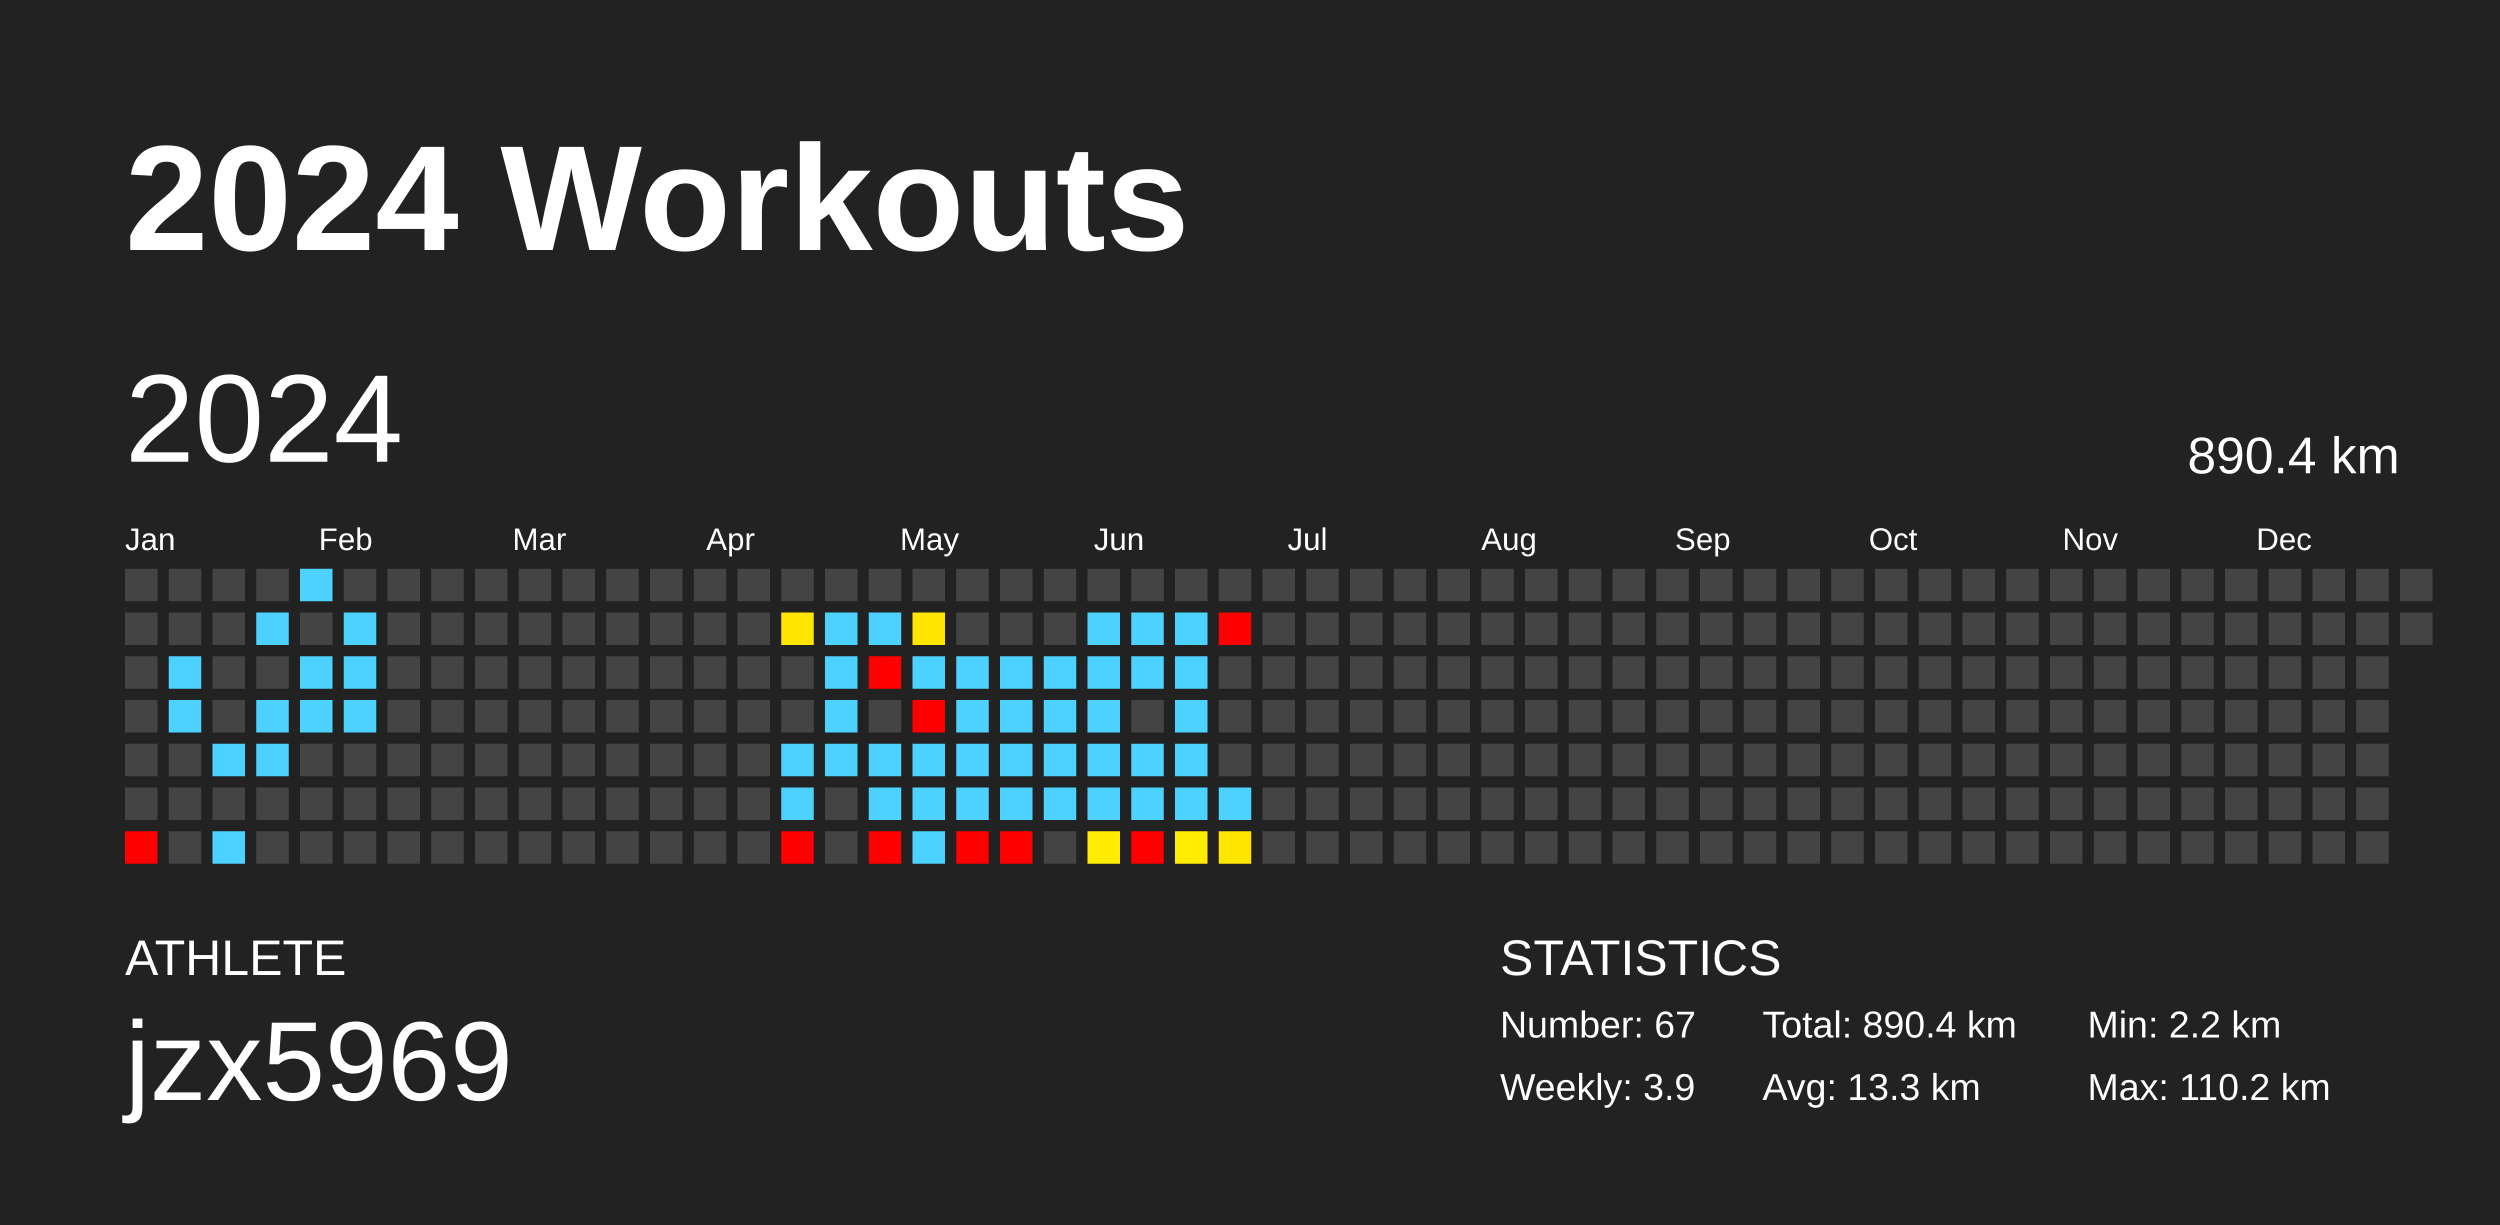
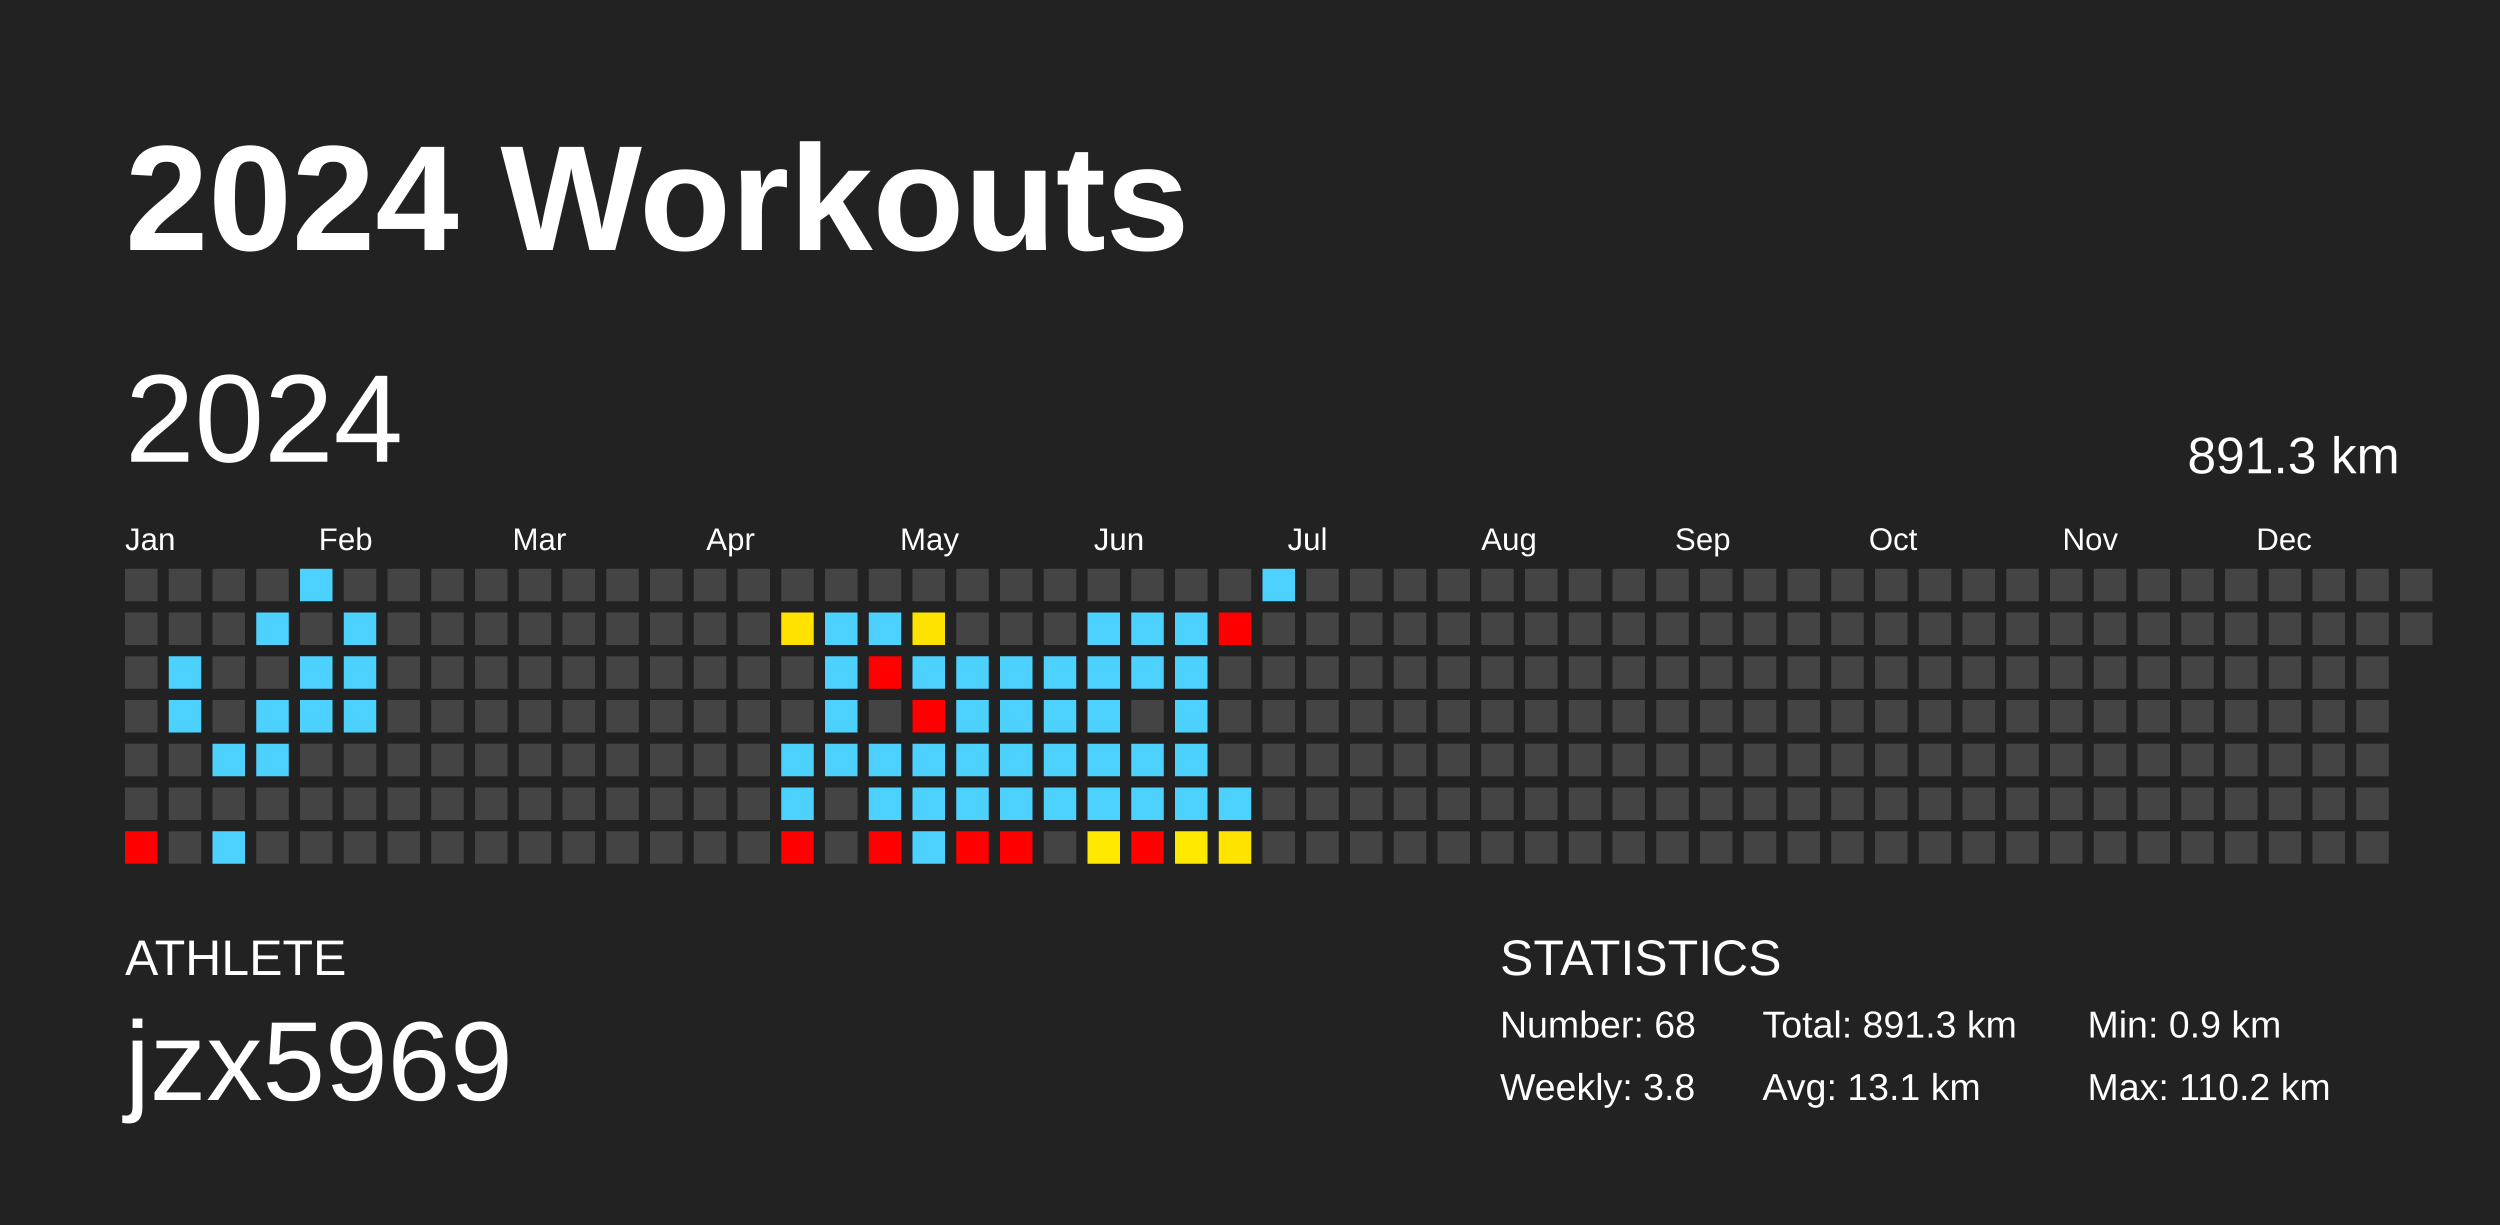
<svg xmlns="http://www.w3.org/2000/svg" baseProfile="full" height="98mm" version="1.1" viewBox="0,0,200,98" width="200mm">
  <defs />
  <rect fill="#222222" height="98" width="200" x="0" y="0" />
  <text fill="#FFFFFF" style="font-size:12px; font-family:Arial; font-weight:bold;" x="10" y="20">2024 Workouts</text>
  <text fill="#FFFFFF" style="font-size:4px; font-family:Arial" x="10" y="78">ATHLETE</text>
  <text fill="#FFFFFF" style="font-size:9px; font-family:Arial" x="10" y="88">jzx5969</text>
  <text fill="#FFFFFF" style="font-size:4px; font-family:Arial" x="120" y="78">STATISTICS</text>
-   <text fill="#FFFFFF" style="font-size:3px; font-family:Arial" x="120" y="83">Number: 67</text>
-   <text fill="#FFFFFF" style="font-size:3px; font-family:Arial" x="120" y="88">Weekly: 3.9</text>
-   <text fill="#FFFFFF" style="font-size:3px; font-family:Arial" x="141" y="83">Total: 890.4 km</text>
-   <text fill="#FFFFFF" style="font-size:3px; font-family:Arial" x="141" y="88">Avg: 13.3 km</text>
-   <text fill="#FFFFFF" style="font-size:3px; font-family:Arial" x="167" y="83">Min: 2.2 km</text>
+   <text fill="#FFFFFF" style="font-size:3px; font-family:Arial" x="120" y="83">Number: 68</text>
+   <text fill="#FFFFFF" style="font-size:3px; font-family:Arial" x="120" y="88">Weekly: 3.8</text>
+   <text fill="#FFFFFF" style="font-size:3px; font-family:Arial" x="141" y="83">Total: 891.3 km</text>
+   <text fill="#FFFFFF" style="font-size:3px; font-family:Arial" x="141" y="88">Avg: 13.1 km</text>
+   <text fill="#FFFFFF" style="font-size:3px; font-family:Arial" x="167" y="83">Min: 0.9 km</text>
  <text fill="#FFFFFF" style="font-size:3px; font-family:Arial" x="167" y="88">Max: 110.2 km</text>
  <text dominant-baseline="hanging" fill="#FFFFFF" style="font-size:10.0px; font-family:Arial;" x="10" y="30">2024</text>
-   <text dominant-baseline="hanging" fill="#FFFFFF" style="font-size:4.125px; font-family:Arial;" x="175" y="35">890.4 km</text>
+   <text dominant-baseline="hanging" fill="#FFFFFF" style="font-size:4.125px; font-family:Arial;" x="175" y="35">891.3 km</text>
  <text fill="#FFFFFF" style="font-size:2.5px; font-family:Arial" x="10.0" y="44">Jan</text>
  <text fill="#FFFFFF" style="font-size:2.5px; font-family:Arial" x="25.5" y="44">Feb</text>
  <text fill="#FFFFFF" style="font-size:2.5px; font-family:Arial" x="41.0" y="44">Mar</text>
  <text fill="#FFFFFF" style="font-size:2.5px; font-family:Arial" x="56.5" y="44">Apr</text>
  <text fill="#FFFFFF" style="font-size:2.5px; font-family:Arial" x="72.0" y="44">May</text>
  <text fill="#FFFFFF" style="font-size:2.5px; font-family:Arial" x="87.5" y="44">Jun</text>
  <text fill="#FFFFFF" style="font-size:2.5px; font-family:Arial" x="103.0" y="44">Jul</text>
  <text fill="#FFFFFF" style="font-size:2.5px; font-family:Arial" x="118.5" y="44">Aug</text>
  <text fill="#FFFFFF" style="font-size:2.5px; font-family:Arial" x="134.0" y="44">Sep</text>
  <text fill="#FFFFFF" style="font-size:2.5px; font-family:Arial" x="149.5" y="44">Oct</text>
  <text fill="#FFFFFF" style="font-size:2.5px; font-family:Arial" x="165.0" y="44">Nov</text>
  <text fill="#FFFFFF" style="font-size:2.5px; font-family:Arial" x="180.5" y="44">Dec</text>
  <rect fill="#444444" height="2.6" width="2.6" x="10.0" y="45.5" />
  <rect fill="#444444" height="2.6" width="2.6" x="10.0" y="49.0" />
  <rect fill="#444444" height="2.6" width="2.6" x="10.0" y="52.5" />
  <rect fill="#444444" height="2.6" width="2.6" x="10.0" y="56.0" />
  <rect fill="#444444" height="2.6" width="2.6" x="10.0" y="59.5" />
  <rect fill="#444444" height="2.6" width="2.6" x="10.0" y="63.0" />
  <rect fill="red" height="2.6" width="2.6" x="10.0" y="66.5" />
  <rect fill="#444444" height="2.6" width="2.6" x="13.5" y="45.5" />
  <rect fill="#444444" height="2.6" width="2.6" x="13.5" y="49.0" />
  <rect fill="#4dd2ff" height="2.6" width="2.6" x="13.5" y="52.5" />
  <rect fill="#4dd2ff" height="2.6" width="2.6" x="13.5" y="56.0" />
  <rect fill="#444444" height="2.6" width="2.6" x="13.5" y="59.5" />
  <rect fill="#444444" height="2.6" width="2.6" x="13.5" y="63.0" />
  <rect fill="#444444" height="2.6" width="2.6" x="13.5" y="66.5" />
  <rect fill="#444444" height="2.6" width="2.6" x="17.0" y="45.5" />
  <rect fill="#444444" height="2.6" width="2.6" x="17.0" y="49.0" />
  <rect fill="#444444" height="2.6" width="2.6" x="17.0" y="52.5" />
  <rect fill="#444444" height="2.6" width="2.6" x="17.0" y="56.0" />
  <rect fill="#4dd2ff" height="2.6" width="2.6" x="17.0" y="59.5" />
  <rect fill="#444444" height="2.6" width="2.6" x="17.0" y="63.0" />
  <rect fill="#4dd2ff" height="2.6" width="2.6" x="17.0" y="66.5" />
  <rect fill="#444444" height="2.6" width="2.6" x="20.5" y="45.5" />
  <rect fill="#4dd2ff" height="2.6" width="2.6" x="20.5" y="49.0" />
  <rect fill="#444444" height="2.6" width="2.6" x="20.5" y="52.5" />
  <rect fill="#4dd2ff" height="2.6" width="2.6" x="20.5" y="56.0" />
  <rect fill="#4dd2ff" height="2.6" width="2.6" x="20.5" y="59.5" />
  <rect fill="#444444" height="2.6" width="2.6" x="20.5" y="63.0" />
  <rect fill="#444444" height="2.6" width="2.6" x="20.5" y="66.5" />
  <rect fill="#4dd2ff" height="2.6" width="2.6" x="24.0" y="45.5" />
  <rect fill="#444444" height="2.6" width="2.6" x="24.0" y="49.0" />
  <rect fill="#4dd2ff" height="2.6" width="2.6" x="24.0" y="52.5" />
  <rect fill="#4dd2ff" height="2.6" width="2.6" x="24.0" y="56.0" />
  <rect fill="#444444" height="2.6" width="2.6" x="24.0" y="59.5" />
  <rect fill="#444444" height="2.6" width="2.6" x="24.0" y="63.0" />
  <rect fill="#444444" height="2.6" width="2.6" x="24.0" y="66.5" />
  <rect fill="#444444" height="2.6" width="2.6" x="27.5" y="45.5" />
  <rect fill="#4dd2ff" height="2.6" width="2.6" x="27.5" y="49.0" />
  <rect fill="#4dd2ff" height="2.6" width="2.6" x="27.5" y="52.5" />
  <rect fill="#4dd2ff" height="2.6" width="2.6" x="27.5" y="56.0" />
  <rect fill="#444444" height="2.6" width="2.6" x="27.5" y="59.5" />
  <rect fill="#444444" height="2.6" width="2.6" x="27.5" y="63.0" />
  <rect fill="#444444" height="2.6" width="2.6" x="27.5" y="66.5" />
  <rect fill="#444444" height="2.6" width="2.6" x="31.0" y="45.5" />
  <rect fill="#444444" height="2.6" width="2.6" x="31.0" y="49.0" />
  <rect fill="#444444" height="2.6" width="2.6" x="31.0" y="52.5" />
  <rect fill="#444444" height="2.6" width="2.6" x="31.0" y="56.0" />
  <rect fill="#444444" height="2.6" width="2.6" x="31.0" y="59.5" />
  <rect fill="#444444" height="2.6" width="2.6" x="31.0" y="63.0" />
  <rect fill="#444444" height="2.6" width="2.6" x="31.0" y="66.5" />
  <rect fill="#444444" height="2.6" width="2.6" x="34.5" y="45.5" />
  <rect fill="#444444" height="2.6" width="2.6" x="34.5" y="49.0" />
  <rect fill="#444444" height="2.6" width="2.6" x="34.5" y="52.5" />
  <rect fill="#444444" height="2.6" width="2.6" x="34.5" y="56.0" />
  <rect fill="#444444" height="2.6" width="2.6" x="34.5" y="59.5" />
  <rect fill="#444444" height="2.6" width="2.6" x="34.5" y="63.0" />
  <rect fill="#444444" height="2.6" width="2.6" x="34.5" y="66.5" />
  <rect fill="#444444" height="2.6" width="2.6" x="38.0" y="45.5" />
  <rect fill="#444444" height="2.6" width="2.6" x="38.0" y="49.0" />
  <rect fill="#444444" height="2.6" width="2.6" x="38.0" y="52.5" />
  <rect fill="#444444" height="2.6" width="2.6" x="38.0" y="56.0" />
  <rect fill="#444444" height="2.6" width="2.6" x="38.0" y="59.5" />
  <rect fill="#444444" height="2.6" width="2.6" x="38.0" y="63.0" />
  <rect fill="#444444" height="2.6" width="2.6" x="38.0" y="66.5" />
  <rect fill="#444444" height="2.6" width="2.6" x="41.5" y="45.5" />
  <rect fill="#444444" height="2.6" width="2.6" x="41.5" y="49.0" />
  <rect fill="#444444" height="2.6" width="2.6" x="41.5" y="52.5" />
  <rect fill="#444444" height="2.6" width="2.6" x="41.5" y="56.0" />
  <rect fill="#444444" height="2.6" width="2.6" x="41.5" y="59.5" />
  <rect fill="#444444" height="2.6" width="2.6" x="41.5" y="63.0" />
  <rect fill="#444444" height="2.6" width="2.6" x="41.5" y="66.5" />
  <rect fill="#444444" height="2.6" width="2.6" x="45.0" y="45.5" />
  <rect fill="#444444" height="2.6" width="2.6" x="45.0" y="49.0" />
  <rect fill="#444444" height="2.6" width="2.6" x="45.0" y="52.5" />
  <rect fill="#444444" height="2.6" width="2.6" x="45.0" y="56.0" />
  <rect fill="#444444" height="2.6" width="2.6" x="45.0" y="59.5" />
  <rect fill="#444444" height="2.6" width="2.6" x="45.0" y="63.0" />
  <rect fill="#444444" height="2.6" width="2.6" x="45.0" y="66.5" />
  <rect fill="#444444" height="2.6" width="2.6" x="48.5" y="45.5" />
  <rect fill="#444444" height="2.6" width="2.6" x="48.5" y="49.0" />
  <rect fill="#444444" height="2.6" width="2.6" x="48.5" y="52.5" />
  <rect fill="#444444" height="2.6" width="2.6" x="48.5" y="56.0" />
  <rect fill="#444444" height="2.6" width="2.6" x="48.5" y="59.5" />
  <rect fill="#444444" height="2.6" width="2.6" x="48.5" y="63.0" />
  <rect fill="#444444" height="2.6" width="2.6" x="48.5" y="66.5" />
  <rect fill="#444444" height="2.6" width="2.6" x="52.0" y="45.5" />
  <rect fill="#444444" height="2.6" width="2.6" x="52.0" y="49.0" />
  <rect fill="#444444" height="2.6" width="2.6" x="52.0" y="52.5" />
  <rect fill="#444444" height="2.6" width="2.6" x="52.0" y="56.0" />
  <rect fill="#444444" height="2.6" width="2.6" x="52.0" y="59.5" />
  <rect fill="#444444" height="2.6" width="2.6" x="52.0" y="63.0" />
  <rect fill="#444444" height="2.6" width="2.6" x="52.0" y="66.5" />
  <rect fill="#444444" height="2.6" width="2.6" x="55.5" y="45.5" />
  <rect fill="#444444" height="2.6" width="2.6" x="55.5" y="49.0" />
  <rect fill="#444444" height="2.6" width="2.6" x="55.5" y="52.5" />
  <rect fill="#444444" height="2.6" width="2.6" x="55.5" y="56.0" />
  <rect fill="#444444" height="2.6" width="2.6" x="55.5" y="59.5" />
  <rect fill="#444444" height="2.6" width="2.6" x="55.5" y="63.0" />
  <rect fill="#444444" height="2.6" width="2.6" x="55.5" y="66.5" />
  <rect fill="#444444" height="2.6" width="2.6" x="59.0" y="45.5" />
  <rect fill="#444444" height="2.6" width="2.6" x="59.0" y="49.0" />
  <rect fill="#444444" height="2.6" width="2.6" x="59.0" y="52.5" />
  <rect fill="#444444" height="2.6" width="2.6" x="59.0" y="56.0" />
  <rect fill="#444444" height="2.6" width="2.6" x="59.0" y="59.5" />
  <rect fill="#444444" height="2.6" width="2.6" x="59.0" y="63.0" />
  <rect fill="#444444" height="2.6" width="2.6" x="59.0" y="66.5" />
  <rect fill="#444444" height="2.6" width="2.6" x="62.5" y="45.5" />
-   <rect fill="#ffe500" height="2.6" width="2.6" x="62.5" y="49.0" />
+   <rect fill="#ffe200" height="2.6" width="2.6" x="62.5" y="49.0" />
  <rect fill="#444444" height="2.6" width="2.6" x="62.5" y="52.5" />
  <rect fill="#444444" height="2.6" width="2.6" x="62.5" y="56.0" />
  <rect fill="#4dd2ff" height="2.6" width="2.6" x="62.5" y="59.5" />
  <rect fill="#4dd2ff" height="2.6" width="2.6" x="62.5" y="63.0" />
  <rect fill="red" height="2.6" width="2.6" x="62.5" y="66.5" />
  <rect fill="#444444" height="2.6" width="2.6" x="66.0" y="45.5" />
  <rect fill="#4dd2ff" height="2.6" width="2.6" x="66.0" y="49.0" />
  <rect fill="#4dd2ff" height="2.6" width="2.6" x="66.0" y="52.5" />
  <rect fill="#4dd2ff" height="2.6" width="2.6" x="66.0" y="56.0" />
  <rect fill="#4dd2ff" height="2.6" width="2.6" x="66.0" y="59.5" />
  <rect fill="#444444" height="2.6" width="2.6" x="66.0" y="63.0" />
  <rect fill="#444444" height="2.6" width="2.6" x="66.0" y="66.5" />
  <rect fill="#444444" height="2.6" width="2.6" x="69.5" y="45.5" />
  <rect fill="#4dd2ff" height="2.6" width="2.6" x="69.5" y="49.0" />
  <rect fill="red" height="2.6" width="2.6" x="69.5" y="52.5" />
  <rect fill="#444444" height="2.6" width="2.6" x="69.5" y="56.0" />
  <rect fill="#4dd2ff" height="2.6" width="2.6" x="69.5" y="59.5" />
  <rect fill="#4dd2ff" height="2.6" width="2.6" x="69.5" y="63.0" />
  <rect fill="red" height="2.6" width="2.6" x="69.5" y="66.5" />
  <rect fill="#444444" height="2.6" width="2.6" x="73.0" y="45.5" />
-   <rect fill="#ffe500" height="2.6" width="2.6" x="73.0" y="49.0" />
+   <rect fill="#ffe300" height="2.6" width="2.6" x="73.0" y="49.0" />
  <rect fill="#4dd2ff" height="2.6" width="2.6" x="73.0" y="52.5" />
  <rect fill="red" height="2.6" width="2.6" x="73.0" y="56.0" />
  <rect fill="#4dd2ff" height="2.6" width="2.6" x="73.0" y="59.5" />
  <rect fill="#4dd2ff" height="2.6" width="2.6" x="73.0" y="63.0" />
  <rect fill="#4dd2ff" height="2.6" width="2.6" x="73.0" y="66.5" />
  <rect fill="#444444" height="2.6" width="2.6" x="76.5" y="45.5" />
  <rect fill="#444444" height="2.6" width="2.6" x="76.5" y="49.0" />
  <rect fill="#4dd2ff" height="2.6" width="2.6" x="76.5" y="52.5" />
  <rect fill="#4dd2ff" height="2.6" width="2.6" x="76.5" y="56.0" />
  <rect fill="#4dd2ff" height="2.6" width="2.6" x="76.5" y="59.5" />
  <rect fill="#4dd2ff" height="2.6" width="2.6" x="76.5" y="63.0" />
  <rect fill="red" height="2.6" width="2.6" x="76.5" y="66.5" />
  <rect fill="#444444" height="2.6" width="2.6" x="80.0" y="45.5" />
  <rect fill="#444444" height="2.6" width="2.6" x="80.0" y="49.0" />
  <rect fill="#4dd2ff" height="2.6" width="2.6" x="80.0" y="52.5" />
  <rect fill="#4dd2ff" height="2.6" width="2.6" x="80.0" y="56.0" />
  <rect fill="#4dd2ff" height="2.6" width="2.6" x="80.0" y="59.5" />
  <rect fill="#4dd2ff" height="2.6" width="2.6" x="80.0" y="63.0" />
  <rect fill="red" height="2.6" width="2.6" x="80.0" y="66.5" />
  <rect fill="#444444" height="2.6" width="2.6" x="83.5" y="45.5" />
  <rect fill="#444444" height="2.6" width="2.6" x="83.5" y="49.0" />
  <rect fill="#4dd2ff" height="2.6" width="2.6" x="83.5" y="52.5" />
  <rect fill="#4dd2ff" height="2.6" width="2.6" x="83.5" y="56.0" />
  <rect fill="#4dd2ff" height="2.6" width="2.6" x="83.5" y="59.5" />
  <rect fill="#4dd2ff" height="2.6" width="2.6" x="83.5" y="63.0" />
  <rect fill="#444444" height="2.6" width="2.6" x="83.5" y="66.5" />
  <rect fill="#444444" height="2.6" width="2.6" x="87.0" y="45.5" />
  <rect fill="#4dd2ff" height="2.6" width="2.6" x="87.0" y="49.0" />
  <rect fill="#4dd2ff" height="2.6" width="2.6" x="87.0" y="52.5" />
  <rect fill="#4dd2ff" height="2.6" width="2.6" x="87.0" y="56.0" />
  <rect fill="#4dd2ff" height="2.6" width="2.6" x="87.0" y="59.5" />
  <rect fill="#4dd2ff" height="2.6" width="2.6" x="87.0" y="63.0" />
-   <rect fill="#ffec00" height="2.6" width="2.6" x="87.0" y="66.5" />
+   <rect fill="#ffe900" height="2.6" width="2.6" x="87.0" y="66.5" />
  <rect fill="#444444" height="2.6" width="2.6" x="90.5" y="45.5" />
  <rect fill="#4dd2ff" height="2.6" width="2.6" x="90.5" y="49.0" />
  <rect fill="#4dd2ff" height="2.6" width="2.6" x="90.5" y="52.5" />
  <rect fill="#444444" height="2.6" width="2.6" x="90.5" y="56.0" />
  <rect fill="#4dd2ff" height="2.6" width="2.6" x="90.5" y="59.5" />
  <rect fill="#4dd2ff" height="2.6" width="2.6" x="90.5" y="63.0" />
  <rect fill="red" height="2.6" width="2.6" x="90.5" y="66.5" />
  <rect fill="#444444" height="2.6" width="2.6" x="94.0" y="45.5" />
  <rect fill="#4dd2ff" height="2.6" width="2.6" x="94.0" y="49.0" />
  <rect fill="#4dd2ff" height="2.6" width="2.6" x="94.0" y="52.5" />
  <rect fill="#4dd2ff" height="2.6" width="2.6" x="94.0" y="56.0" />
  <rect fill="#4dd2ff" height="2.6" width="2.6" x="94.0" y="59.5" />
  <rect fill="#4dd2ff" height="2.6" width="2.6" x="94.0" y="63.0" />
-   <rect fill="#ffec00" height="2.6" width="2.6" x="94.0" y="66.5" />
+   <rect fill="#ffe900" height="2.6" width="2.6" x="94.0" y="66.5" />
  <rect fill="#444444" height="2.6" width="2.6" x="97.5" y="45.5" />
  <rect fill="red" height="2.6" width="2.6" x="97.5" y="49.0" />
  <rect fill="#444444" height="2.6" width="2.6" x="97.5" y="52.5" />
  <rect fill="#444444" height="2.6" width="2.6" x="97.5" y="56.0" />
  <rect fill="#444444" height="2.6" width="2.6" x="97.5" y="59.5" />
  <rect fill="#4dd2ff" height="2.6" width="2.6" x="97.5" y="63.0" />
-   <rect fill="#ffe600" height="2.6" width="2.6" x="97.5" y="66.5" />
-   <rect fill="#444444" height="2.6" width="2.6" x="101.0" y="45.5" />
+   <rect fill="#ffe300" height="2.6" width="2.6" x="97.5" y="66.5" />
+   <rect fill="#4dd2ff" height="2.6" width="2.6" x="101.0" y="45.5" />
  <rect fill="#444444" height="2.6" width="2.6" x="101.0" y="49.0" />
  <rect fill="#444444" height="2.6" width="2.6" x="101.0" y="52.5" />
  <rect fill="#444444" height="2.6" width="2.6" x="101.0" y="56.0" />
  <rect fill="#444444" height="2.6" width="2.6" x="101.0" y="59.5" />
  <rect fill="#444444" height="2.6" width="2.6" x="101.0" y="63.0" />
  <rect fill="#444444" height="2.6" width="2.6" x="101.0" y="66.5" />
  <rect fill="#444444" height="2.6" width="2.6" x="104.5" y="45.5" />
  <rect fill="#444444" height="2.6" width="2.6" x="104.5" y="49.0" />
  <rect fill="#444444" height="2.6" width="2.6" x="104.5" y="52.5" />
  <rect fill="#444444" height="2.6" width="2.6" x="104.5" y="56.0" />
  <rect fill="#444444" height="2.6" width="2.6" x="104.5" y="59.5" />
  <rect fill="#444444" height="2.6" width="2.6" x="104.5" y="63.0" />
  <rect fill="#444444" height="2.6" width="2.6" x="104.5" y="66.5" />
  <rect fill="#444444" height="2.6" width="2.6" x="108.0" y="45.5" />
  <rect fill="#444444" height="2.6" width="2.6" x="108.0" y="49.0" />
  <rect fill="#444444" height="2.6" width="2.6" x="108.0" y="52.5" />
  <rect fill="#444444" height="2.6" width="2.6" x="108.0" y="56.0" />
  <rect fill="#444444" height="2.6" width="2.6" x="108.0" y="59.5" />
  <rect fill="#444444" height="2.6" width="2.6" x="108.0" y="63.0" />
  <rect fill="#444444" height="2.6" width="2.6" x="108.0" y="66.5" />
  <rect fill="#444444" height="2.6" width="2.6" x="111.5" y="45.5" />
  <rect fill="#444444" height="2.6" width="2.6" x="111.5" y="49.0" />
  <rect fill="#444444" height="2.6" width="2.6" x="111.5" y="52.5" />
  <rect fill="#444444" height="2.6" width="2.6" x="111.5" y="56.0" />
  <rect fill="#444444" height="2.6" width="2.6" x="111.5" y="59.5" />
  <rect fill="#444444" height="2.6" width="2.6" x="111.5" y="63.0" />
  <rect fill="#444444" height="2.6" width="2.6" x="111.5" y="66.5" />
  <rect fill="#444444" height="2.6" width="2.6" x="115.0" y="45.5" />
  <rect fill="#444444" height="2.6" width="2.6" x="115.0" y="49.0" />
  <rect fill="#444444" height="2.6" width="2.6" x="115.0" y="52.5" />
  <rect fill="#444444" height="2.6" width="2.6" x="115.0" y="56.0" />
  <rect fill="#444444" height="2.6" width="2.6" x="115.0" y="59.5" />
  <rect fill="#444444" height="2.6" width="2.6" x="115.0" y="63.0" />
  <rect fill="#444444" height="2.6" width="2.6" x="115.0" y="66.5" />
  <rect fill="#444444" height="2.6" width="2.6" x="118.5" y="45.5" />
  <rect fill="#444444" height="2.6" width="2.6" x="118.5" y="49.0" />
  <rect fill="#444444" height="2.6" width="2.6" x="118.5" y="52.5" />
  <rect fill="#444444" height="2.6" width="2.6" x="118.5" y="56.0" />
  <rect fill="#444444" height="2.6" width="2.6" x="118.5" y="59.5" />
  <rect fill="#444444" height="2.6" width="2.6" x="118.5" y="63.0" />
  <rect fill="#444444" height="2.6" width="2.6" x="118.5" y="66.5" />
  <rect fill="#444444" height="2.6" width="2.6" x="122.0" y="45.5" />
  <rect fill="#444444" height="2.6" width="2.6" x="122.0" y="49.0" />
  <rect fill="#444444" height="2.6" width="2.6" x="122.0" y="52.5" />
  <rect fill="#444444" height="2.6" width="2.6" x="122.0" y="56.0" />
  <rect fill="#444444" height="2.6" width="2.6" x="122.0" y="59.5" />
  <rect fill="#444444" height="2.6" width="2.6" x="122.0" y="63.0" />
  <rect fill="#444444" height="2.6" width="2.6" x="122.0" y="66.5" />
  <rect fill="#444444" height="2.6" width="2.6" x="125.5" y="45.5" />
  <rect fill="#444444" height="2.6" width="2.6" x="125.5" y="49.0" />
  <rect fill="#444444" height="2.6" width="2.6" x="125.5" y="52.5" />
  <rect fill="#444444" height="2.6" width="2.6" x="125.5" y="56.0" />
  <rect fill="#444444" height="2.6" width="2.6" x="125.5" y="59.5" />
  <rect fill="#444444" height="2.6" width="2.6" x="125.5" y="63.0" />
  <rect fill="#444444" height="2.6" width="2.6" x="125.5" y="66.5" />
  <rect fill="#444444" height="2.6" width="2.6" x="129.0" y="45.5" />
  <rect fill="#444444" height="2.6" width="2.6" x="129.0" y="49.0" />
  <rect fill="#444444" height="2.6" width="2.6" x="129.0" y="52.5" />
  <rect fill="#444444" height="2.6" width="2.6" x="129.0" y="56.0" />
  <rect fill="#444444" height="2.6" width="2.6" x="129.0" y="59.5" />
  <rect fill="#444444" height="2.6" width="2.6" x="129.0" y="63.0" />
  <rect fill="#444444" height="2.6" width="2.6" x="129.0" y="66.5" />
  <rect fill="#444444" height="2.6" width="2.6" x="132.5" y="45.5" />
  <rect fill="#444444" height="2.6" width="2.6" x="132.5" y="49.0" />
  <rect fill="#444444" height="2.6" width="2.6" x="132.5" y="52.5" />
  <rect fill="#444444" height="2.6" width="2.6" x="132.5" y="56.0" />
  <rect fill="#444444" height="2.6" width="2.6" x="132.5" y="59.5" />
  <rect fill="#444444" height="2.6" width="2.6" x="132.5" y="63.0" />
  <rect fill="#444444" height="2.6" width="2.6" x="132.5" y="66.5" />
  <rect fill="#444444" height="2.6" width="2.6" x="136.0" y="45.5" />
  <rect fill="#444444" height="2.6" width="2.6" x="136.0" y="49.0" />
  <rect fill="#444444" height="2.6" width="2.6" x="136.0" y="52.5" />
  <rect fill="#444444" height="2.6" width="2.6" x="136.0" y="56.0" />
  <rect fill="#444444" height="2.6" width="2.6" x="136.0" y="59.5" />
  <rect fill="#444444" height="2.6" width="2.6" x="136.0" y="63.0" />
  <rect fill="#444444" height="2.6" width="2.6" x="136.0" y="66.5" />
  <rect fill="#444444" height="2.6" width="2.6" x="139.5" y="45.5" />
  <rect fill="#444444" height="2.6" width="2.6" x="139.5" y="49.0" />
  <rect fill="#444444" height="2.6" width="2.6" x="139.5" y="52.5" />
  <rect fill="#444444" height="2.6" width="2.6" x="139.5" y="56.0" />
  <rect fill="#444444" height="2.6" width="2.6" x="139.5" y="59.5" />
  <rect fill="#444444" height="2.6" width="2.6" x="139.5" y="63.0" />
  <rect fill="#444444" height="2.6" width="2.6" x="139.5" y="66.5" />
  <rect fill="#444444" height="2.6" width="2.6" x="143.0" y="45.5" />
  <rect fill="#444444" height="2.6" width="2.6" x="143.0" y="49.0" />
  <rect fill="#444444" height="2.6" width="2.6" x="143.0" y="52.5" />
  <rect fill="#444444" height="2.6" width="2.6" x="143.0" y="56.0" />
  <rect fill="#444444" height="2.6" width="2.6" x="143.0" y="59.5" />
  <rect fill="#444444" height="2.6" width="2.6" x="143.0" y="63.0" />
  <rect fill="#444444" height="2.6" width="2.6" x="143.0" y="66.5" />
  <rect fill="#444444" height="2.6" width="2.6" x="146.5" y="45.5" />
  <rect fill="#444444" height="2.6" width="2.6" x="146.5" y="49.0" />
  <rect fill="#444444" height="2.6" width="2.6" x="146.5" y="52.5" />
  <rect fill="#444444" height="2.6" width="2.6" x="146.5" y="56.0" />
  <rect fill="#444444" height="2.6" width="2.6" x="146.5" y="59.5" />
  <rect fill="#444444" height="2.6" width="2.6" x="146.5" y="63.0" />
  <rect fill="#444444" height="2.6" width="2.6" x="146.5" y="66.5" />
  <rect fill="#444444" height="2.6" width="2.6" x="150.0" y="45.5" />
  <rect fill="#444444" height="2.6" width="2.6" x="150.0" y="49.0" />
  <rect fill="#444444" height="2.6" width="2.6" x="150.0" y="52.5" />
  <rect fill="#444444" height="2.6" width="2.6" x="150.0" y="56.0" />
  <rect fill="#444444" height="2.6" width="2.6" x="150.0" y="59.5" />
  <rect fill="#444444" height="2.6" width="2.6" x="150.0" y="63.0" />
  <rect fill="#444444" height="2.6" width="2.6" x="150.0" y="66.5" />
  <rect fill="#444444" height="2.6" width="2.6" x="153.5" y="45.5" />
  <rect fill="#444444" height="2.6" width="2.6" x="153.5" y="49.0" />
  <rect fill="#444444" height="2.6" width="2.6" x="153.5" y="52.5" />
  <rect fill="#444444" height="2.6" width="2.6" x="153.5" y="56.0" />
  <rect fill="#444444" height="2.6" width="2.6" x="153.5" y="59.5" />
  <rect fill="#444444" height="2.6" width="2.6" x="153.5" y="63.0" />
  <rect fill="#444444" height="2.6" width="2.6" x="153.5" y="66.5" />
  <rect fill="#444444" height="2.6" width="2.6" x="157.0" y="45.5" />
  <rect fill="#444444" height="2.6" width="2.6" x="157.0" y="49.0" />
  <rect fill="#444444" height="2.6" width="2.6" x="157.0" y="52.5" />
  <rect fill="#444444" height="2.6" width="2.6" x="157.0" y="56.0" />
  <rect fill="#444444" height="2.6" width="2.6" x="157.0" y="59.5" />
  <rect fill="#444444" height="2.6" width="2.6" x="157.0" y="63.0" />
  <rect fill="#444444" height="2.6" width="2.6" x="157.0" y="66.5" />
  <rect fill="#444444" height="2.6" width="2.6" x="160.5" y="45.5" />
  <rect fill="#444444" height="2.6" width="2.6" x="160.5" y="49.0" />
  <rect fill="#444444" height="2.6" width="2.6" x="160.5" y="52.5" />
  <rect fill="#444444" height="2.6" width="2.6" x="160.5" y="56.0" />
  <rect fill="#444444" height="2.6" width="2.6" x="160.5" y="59.5" />
  <rect fill="#444444" height="2.6" width="2.6" x="160.5" y="63.0" />
  <rect fill="#444444" height="2.6" width="2.6" x="160.5" y="66.5" />
  <rect fill="#444444" height="2.6" width="2.6" x="164.0" y="45.5" />
  <rect fill="#444444" height="2.6" width="2.6" x="164.0" y="49.0" />
  <rect fill="#444444" height="2.6" width="2.6" x="164.0" y="52.5" />
  <rect fill="#444444" height="2.6" width="2.6" x="164.0" y="56.0" />
  <rect fill="#444444" height="2.6" width="2.6" x="164.0" y="59.5" />
  <rect fill="#444444" height="2.6" width="2.6" x="164.0" y="63.0" />
  <rect fill="#444444" height="2.6" width="2.6" x="164.0" y="66.5" />
  <rect fill="#444444" height="2.6" width="2.6" x="167.5" y="45.5" />
  <rect fill="#444444" height="2.6" width="2.6" x="167.5" y="49.0" />
  <rect fill="#444444" height="2.6" width="2.6" x="167.5" y="52.5" />
  <rect fill="#444444" height="2.6" width="2.6" x="167.5" y="56.0" />
  <rect fill="#444444" height="2.6" width="2.6" x="167.5" y="59.5" />
  <rect fill="#444444" height="2.6" width="2.6" x="167.5" y="63.0" />
  <rect fill="#444444" height="2.6" width="2.6" x="167.5" y="66.5" />
  <rect fill="#444444" height="2.6" width="2.6" x="171.0" y="45.5" />
  <rect fill="#444444" height="2.6" width="2.6" x="171.0" y="49.0" />
  <rect fill="#444444" height="2.6" width="2.6" x="171.0" y="52.5" />
  <rect fill="#444444" height="2.6" width="2.6" x="171.0" y="56.0" />
  <rect fill="#444444" height="2.6" width="2.6" x="171.0" y="59.5" />
  <rect fill="#444444" height="2.6" width="2.6" x="171.0" y="63.0" />
  <rect fill="#444444" height="2.6" width="2.6" x="171.0" y="66.5" />
  <rect fill="#444444" height="2.6" width="2.6" x="174.5" y="45.5" />
  <rect fill="#444444" height="2.6" width="2.6" x="174.5" y="49.0" />
  <rect fill="#444444" height="2.6" width="2.6" x="174.5" y="52.5" />
  <rect fill="#444444" height="2.6" width="2.6" x="174.5" y="56.0" />
  <rect fill="#444444" height="2.6" width="2.6" x="174.5" y="59.5" />
  <rect fill="#444444" height="2.6" width="2.6" x="174.5" y="63.0" />
  <rect fill="#444444" height="2.6" width="2.6" x="174.5" y="66.5" />
  <rect fill="#444444" height="2.6" width="2.6" x="178.0" y="45.5" />
  <rect fill="#444444" height="2.6" width="2.6" x="178.0" y="49.0" />
  <rect fill="#444444" height="2.6" width="2.6" x="178.0" y="52.5" />
  <rect fill="#444444" height="2.6" width="2.6" x="178.0" y="56.0" />
  <rect fill="#444444" height="2.6" width="2.6" x="178.0" y="59.5" />
  <rect fill="#444444" height="2.6" width="2.6" x="178.0" y="63.0" />
  <rect fill="#444444" height="2.6" width="2.6" x="178.0" y="66.5" />
  <rect fill="#444444" height="2.6" width="2.6" x="181.5" y="45.5" />
  <rect fill="#444444" height="2.6" width="2.6" x="181.5" y="49.0" />
  <rect fill="#444444" height="2.6" width="2.6" x="181.5" y="52.5" />
  <rect fill="#444444" height="2.6" width="2.6" x="181.5" y="56.0" />
  <rect fill="#444444" height="2.6" width="2.6" x="181.5" y="59.5" />
  <rect fill="#444444" height="2.6" width="2.6" x="181.5" y="63.0" />
  <rect fill="#444444" height="2.6" width="2.6" x="181.5" y="66.5" />
  <rect fill="#444444" height="2.6" width="2.6" x="185.0" y="45.5" />
  <rect fill="#444444" height="2.6" width="2.6" x="185.0" y="49.0" />
  <rect fill="#444444" height="2.6" width="2.6" x="185.0" y="52.5" />
  <rect fill="#444444" height="2.6" width="2.6" x="185.0" y="56.0" />
  <rect fill="#444444" height="2.6" width="2.6" x="185.0" y="59.5" />
  <rect fill="#444444" height="2.6" width="2.6" x="185.0" y="63.0" />
  <rect fill="#444444" height="2.6" width="2.6" x="185.0" y="66.5" />
  <rect fill="#444444" height="2.6" width="2.6" x="188.5" y="45.5" />
  <rect fill="#444444" height="2.6" width="2.6" x="188.5" y="49.0" />
  <rect fill="#444444" height="2.6" width="2.6" x="188.5" y="52.5" />
  <rect fill="#444444" height="2.6" width="2.6" x="188.5" y="56.0" />
  <rect fill="#444444" height="2.6" width="2.6" x="188.5" y="59.5" />
  <rect fill="#444444" height="2.6" width="2.6" x="188.5" y="63.0" />
  <rect fill="#444444" height="2.6" width="2.6" x="188.5" y="66.5" />
  <rect fill="#444444" height="2.6" width="2.6" x="192.0" y="45.5" />
  <rect fill="#444444" height="2.6" width="2.6" x="192.0" y="49.0" />
</svg>
